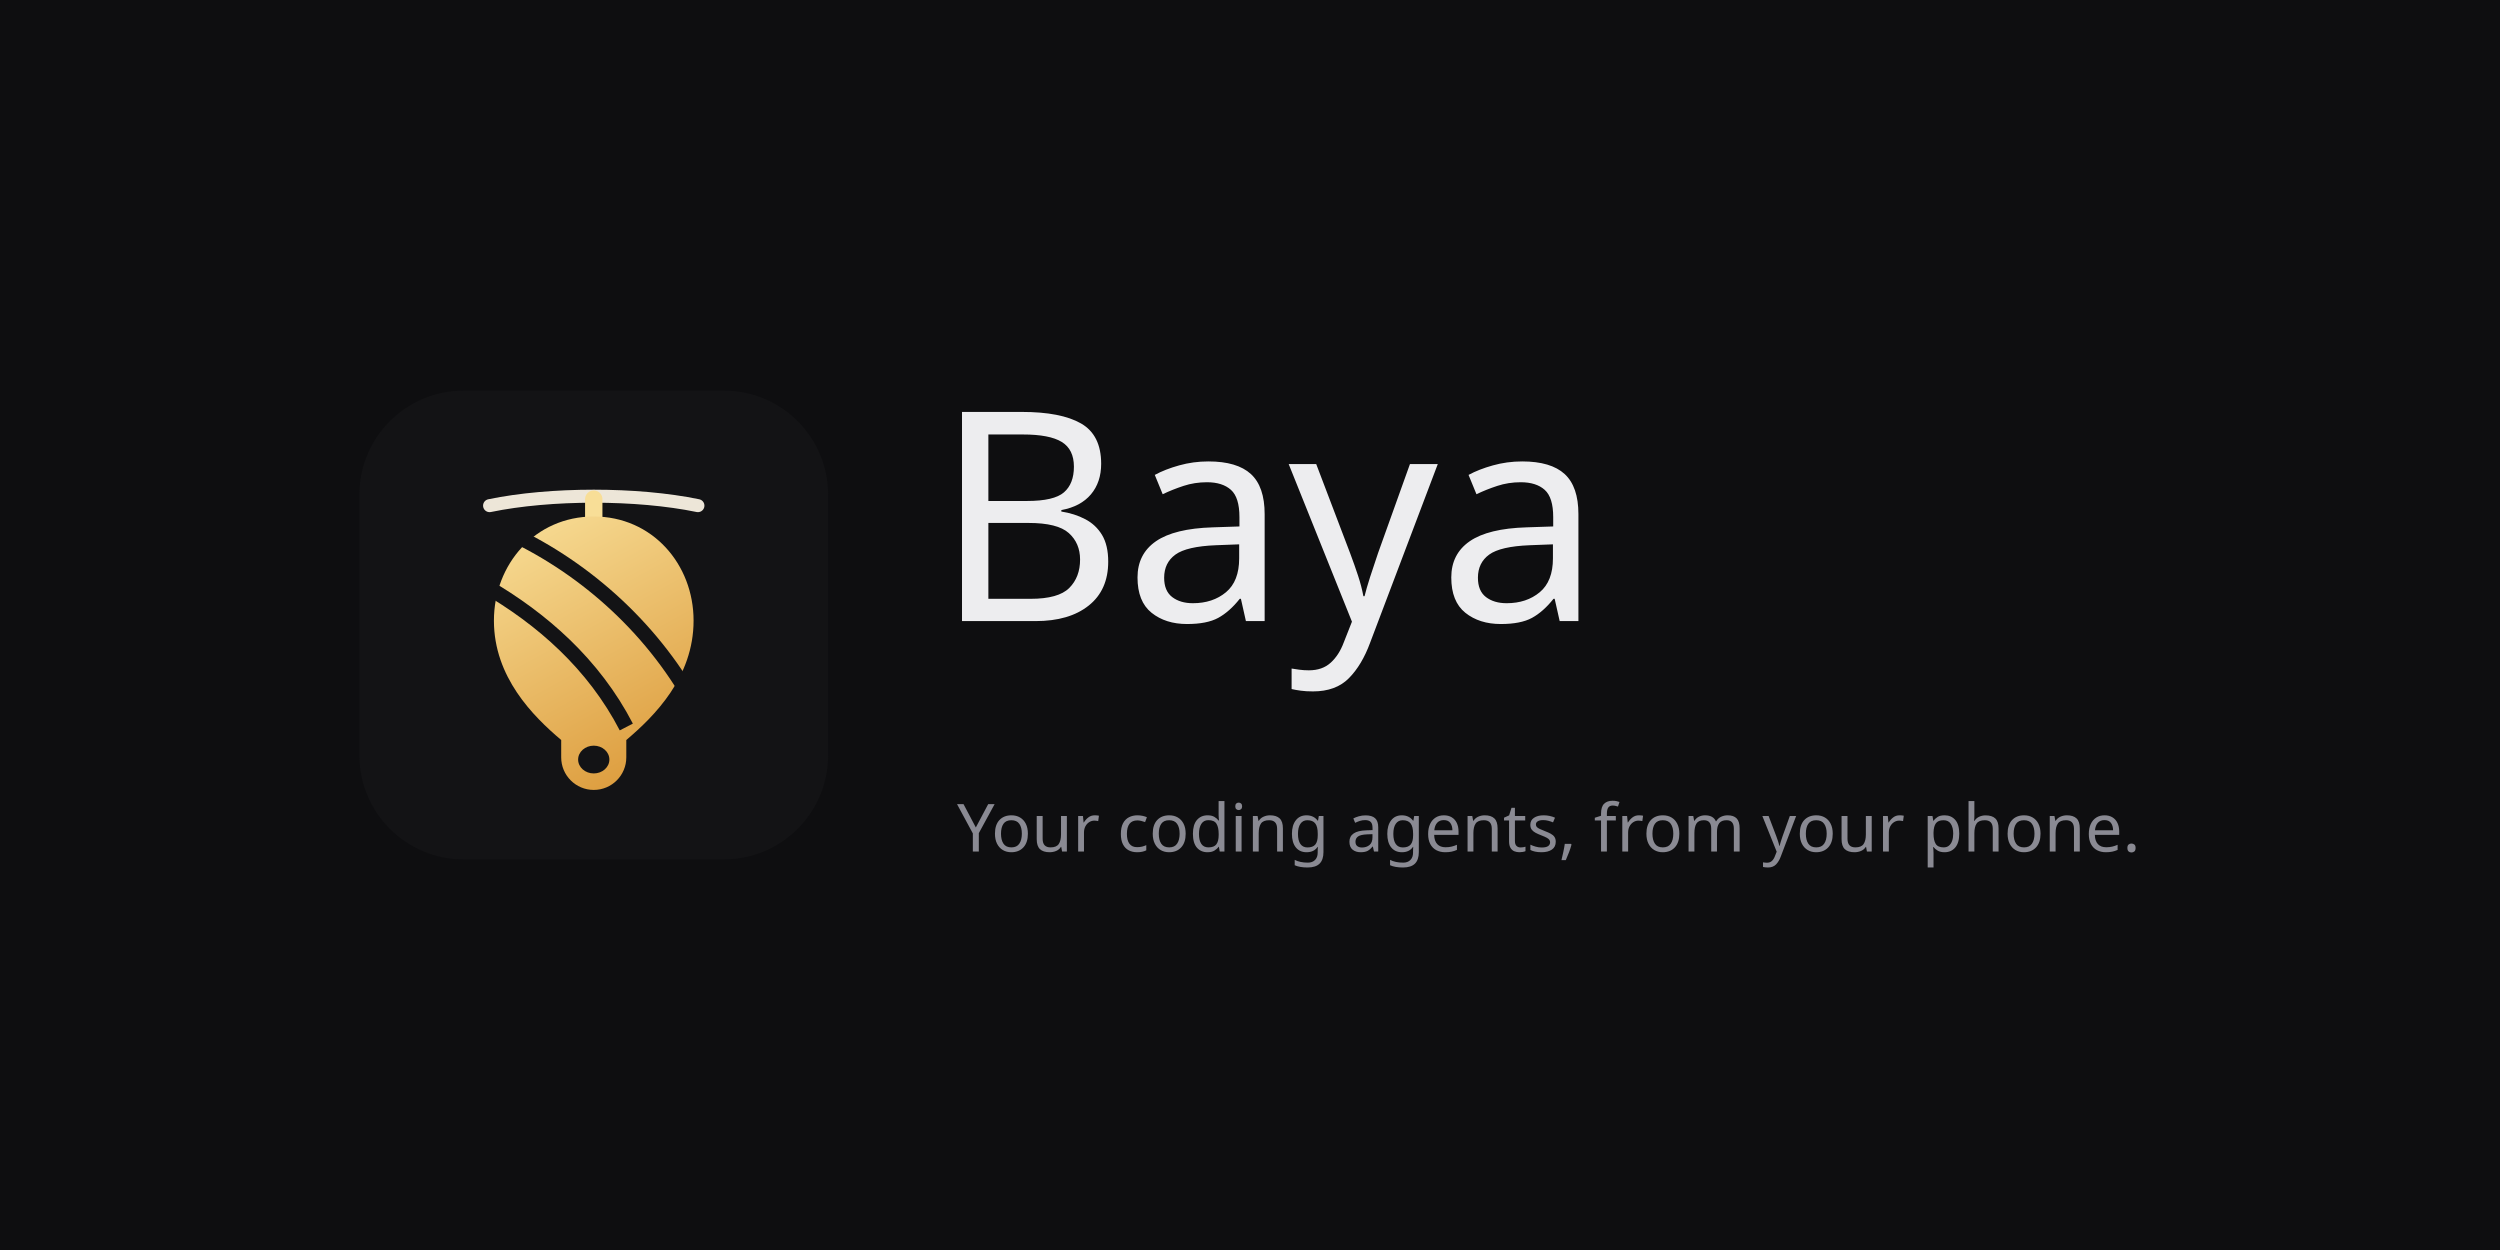
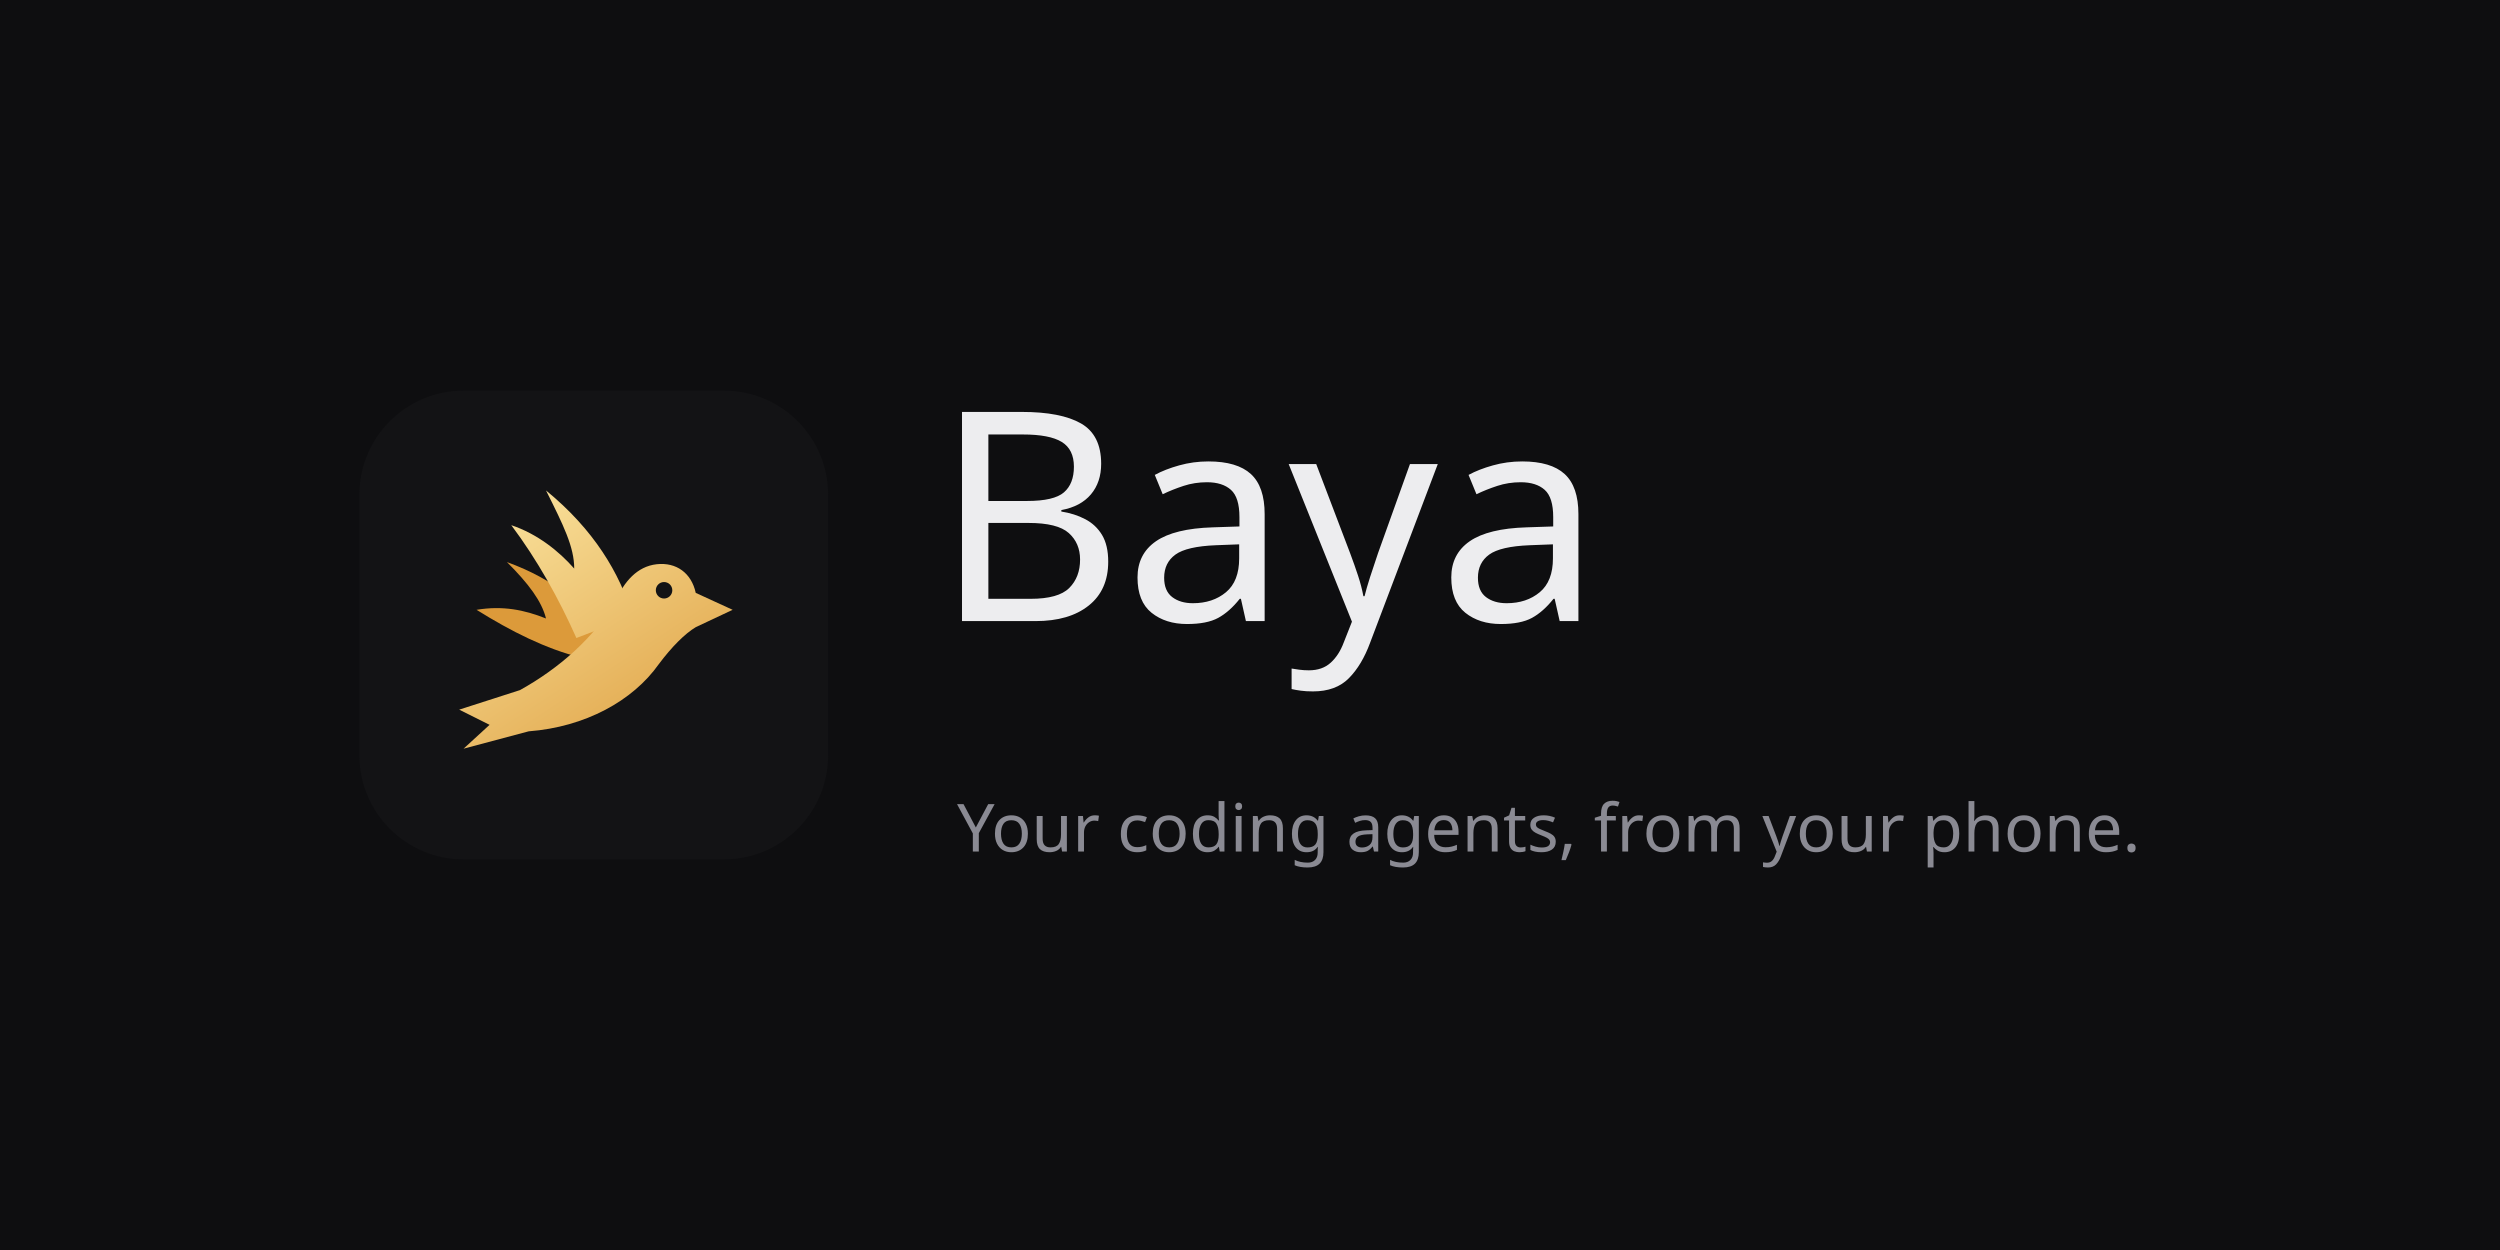
<svg xmlns="http://www.w3.org/2000/svg" viewBox="0 0 1280 640">
  <rect width="1280" height="640" fill="#0E0E10" />
  <svg x="184" y="200" width="240" height="240" viewBox="0 0 108 108">
+     <rect width="108" height="108" rx="24" fill="#131315" />
    <defs>
-       <linearGradient id="straw" x1="36" y1="28" x2="70" y2="90" gradientUnits="userSpaceOnUse">
+       <linearGradient id="straw" x1="34" y1="22" x2="76" y2="86" gradientUnits="userSpaceOnUse">
        <stop offset="0" stop-color="#F8DE97" />
        <stop offset="1" stop-color="#DC9A3A" />
      </linearGradient>
    </defs>
-     <rect width="108" height="108" rx="24" fill="#131315" />
-     <g transform="translate(0.00 0.00) scale(1.0)">
-       <path d="M30 26.5C44 23.6 64 23.6 78 26.5" fill="none" stroke="#EDE6D8" stroke-width="3" stroke-linecap="round" />
-       <path d="M54 25V31" stroke="#F8DE97" stroke-width="4" stroke-linecap="round" />
-       <path d="M54 29C67.5 29 77 40 77 53C77 66 68 75 61.5 80.5V84.5A7.5 7.5 0 0 1 46.5 84.5V80.5C40 75 31 66 31 53C31 40 40.5 29 54 29Z" fill="url(#straw)" />
-       <g fill="none" stroke="#131315" stroke-width="3.4">
-         <path d="M29 45C42 52.5 54 63 61.5 77.5" />
-         <path d="M33 32C51 40 67 54 77 72" />
-       </g>
-       <ellipse cx="54" cy="85" rx="3.6" ry="3.2" fill="#131315" />
+     <g transform="translate(0.00 0.00) scale(1.0) translate(-3 9)">
+       <path d="M60 47.5C55 40.5 48 34.5 37 30.5C42 35.5 45 39.5 46 43.5C41 41.5 36 40.5 30 41.5C38 46.5 46 50.5 54 52.5Z" fill="#DC9A3A" />
+       <path d="M89 41.5L80.5 37.6C79.5 33 76 30.5 71.5 31C67 31.5 64 35 62 39.5C57 48 49 55 40 60L26 64.5L33 68L27 73.5L42 69.5C55 68.5 66 62.5 72 54C75 50 78 47 80.5 45.5Z" fill="url(#straw)" />
+       <path d="M66 43C63 33 57 23 46 14C50 22 52.5 27 52.5 32C49 28 44 24 38 22C44 30 49 39 53 48Z" fill="url(#straw)" />
+       <circle cx="73.2" cy="37" r="1.9" fill="#131315" />
    </g>
  </svg>
  <text x="478" y="318" fill="#EDEDEF" font-family="Pinyon Script" font-size="150">Baya</text>
  <text x="490" y="436" fill="#8A8A93" font-family="Geist" font-size="34">
    Your coding agents, from your phone.</text>
</svg>
